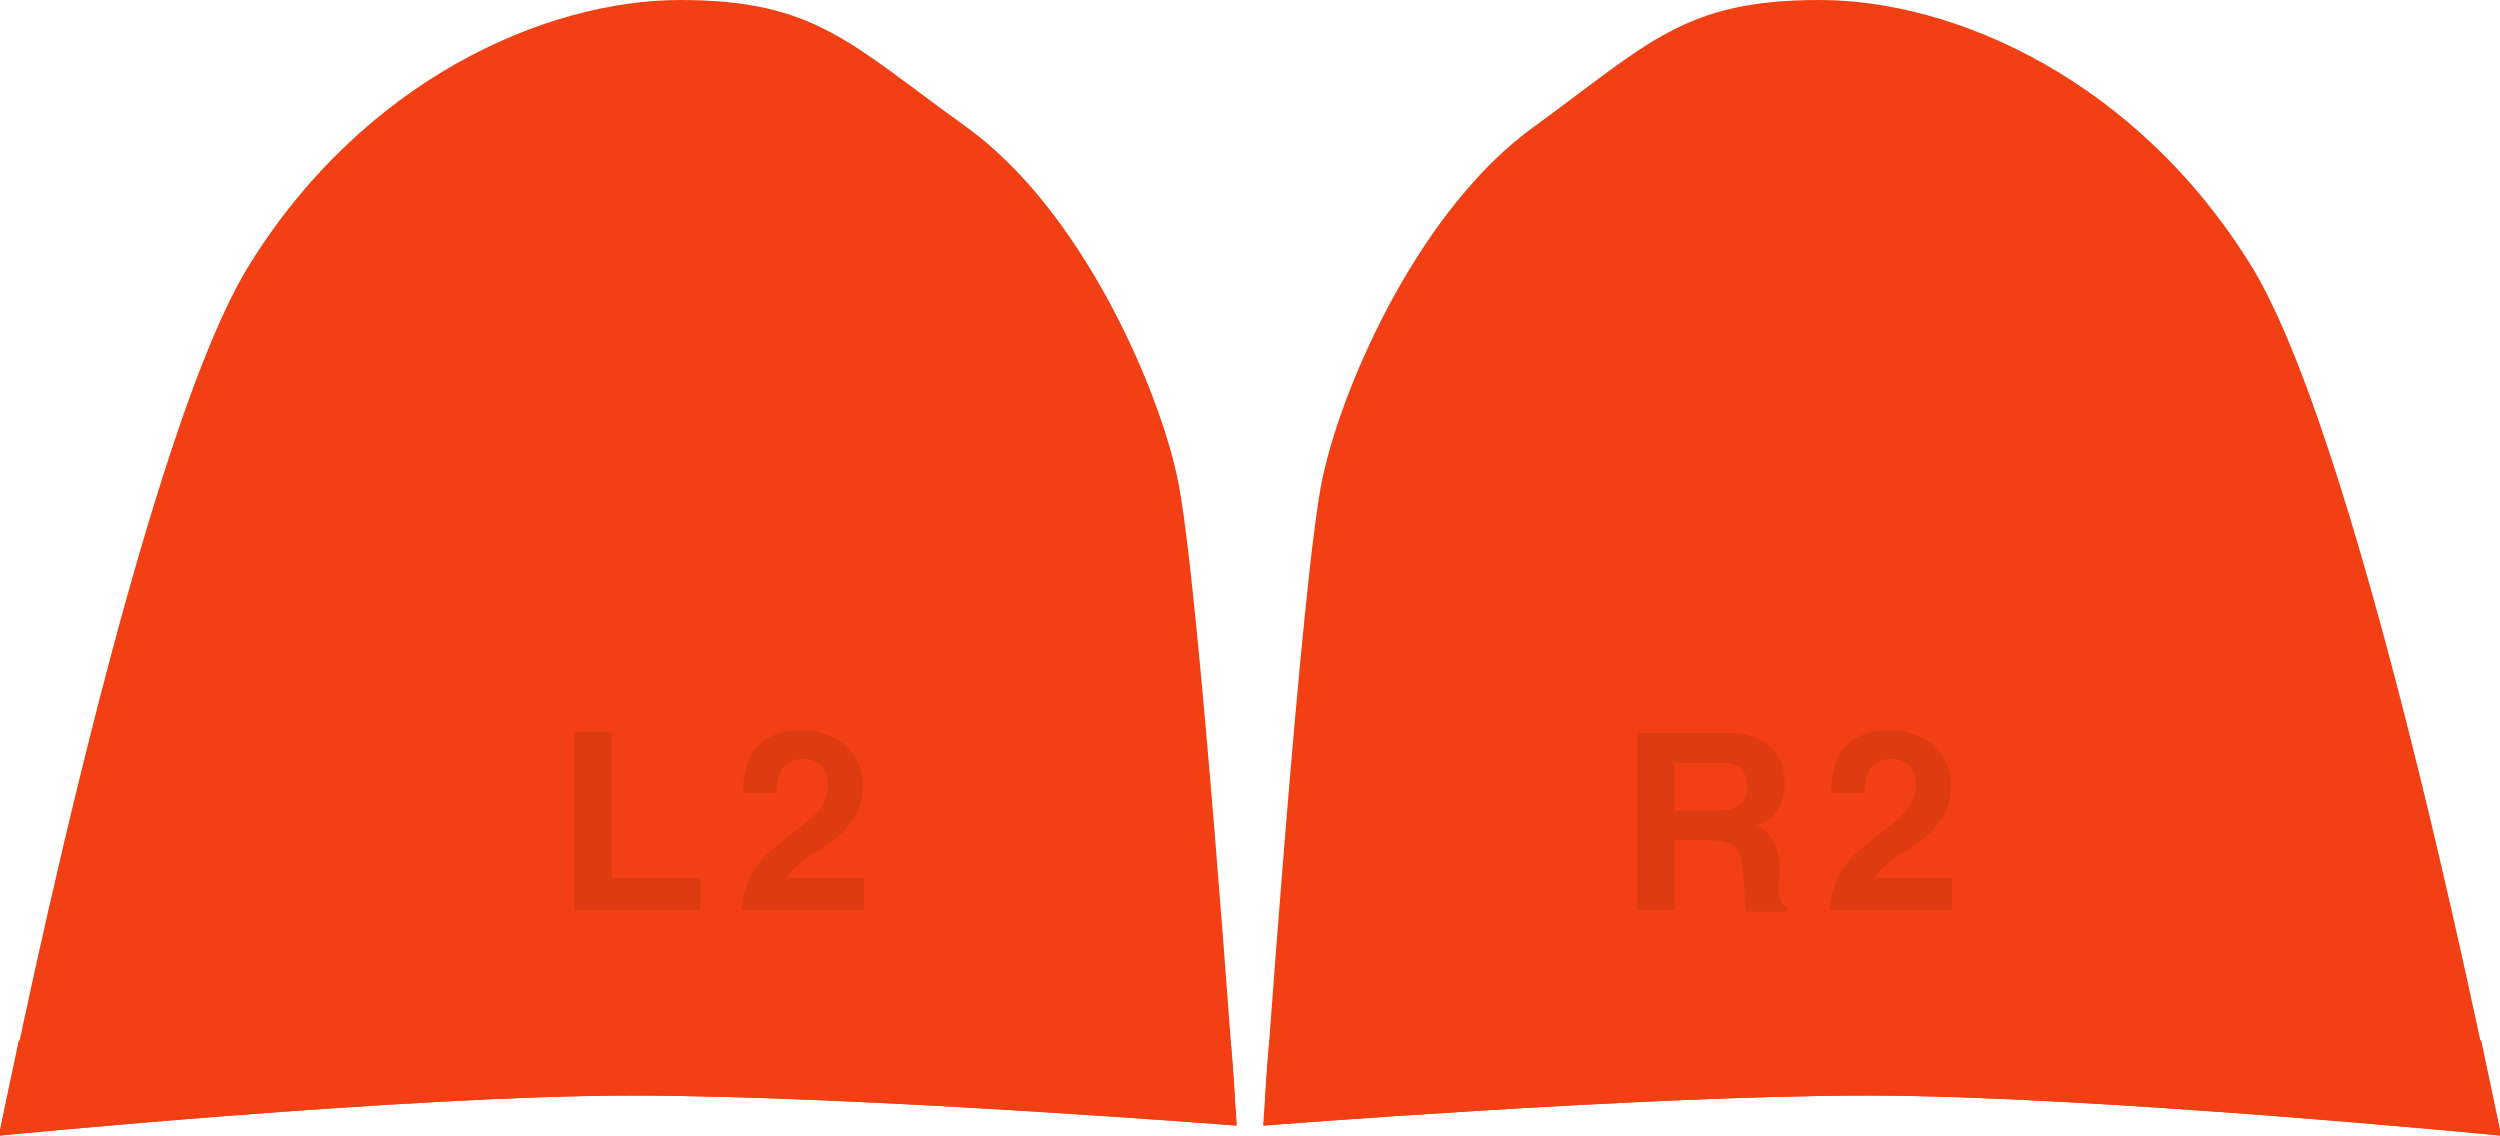
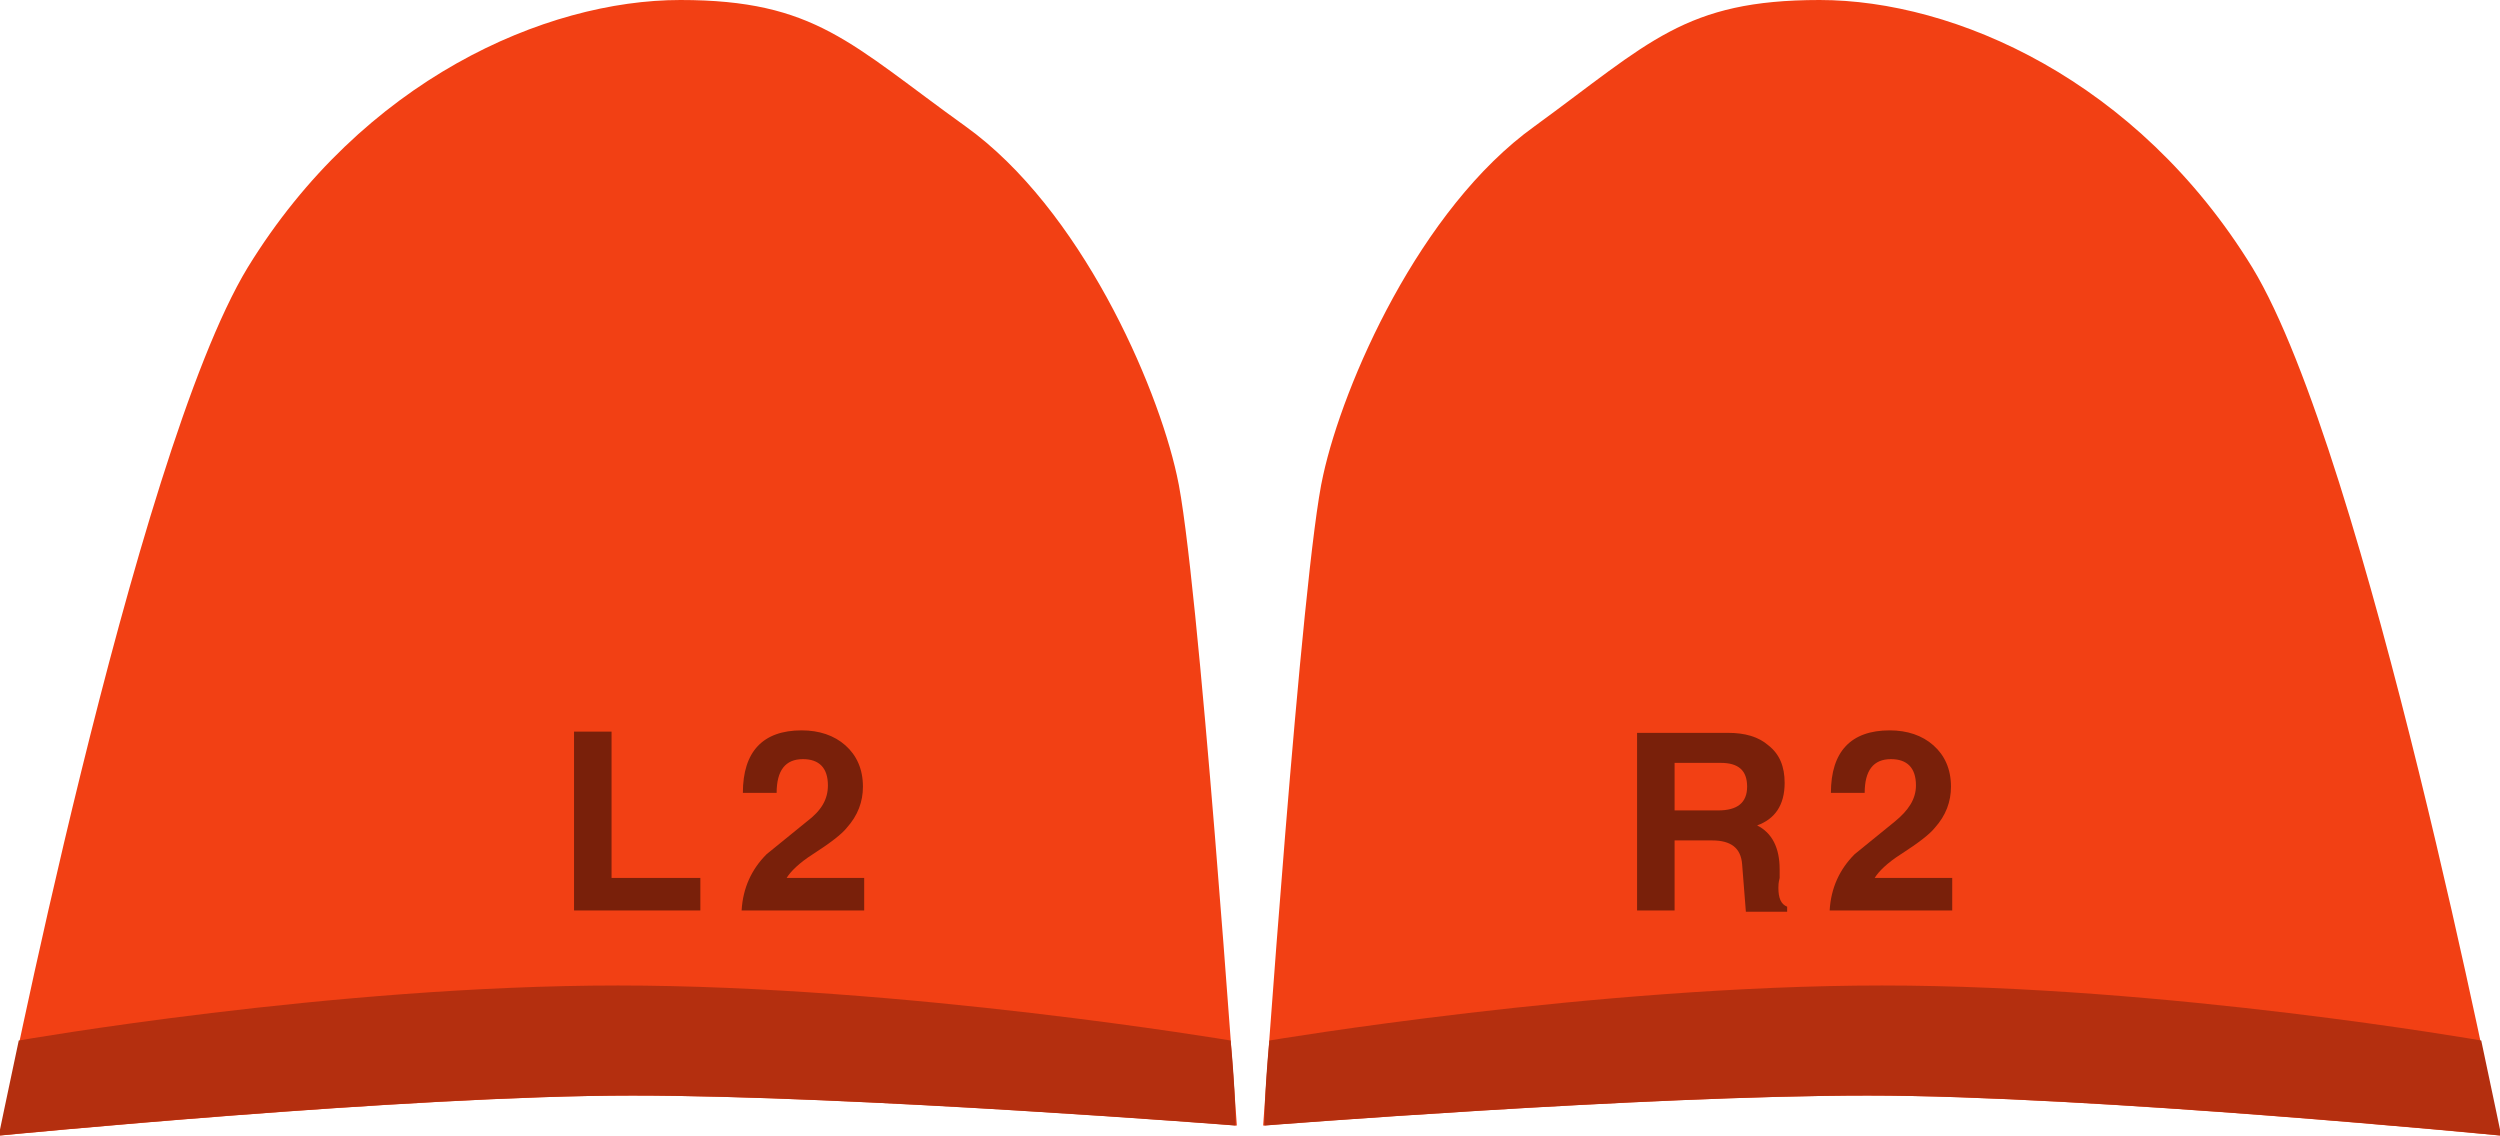
<svg xmlns="http://www.w3.org/2000/svg" version="1.1" id="Layer_1" x="0px" y="0px" width="199.9px" height="90.8px" viewBox="-859 495.2 199.9 90.8" style="enable-background:new -859 495.2 199.9 90.8;" xml:space="preserve">
  <defs id="defs10373" />
  <style type="text/css" id="style10336">
- 	.st0{fill:#3ED8D2;}
- 	.st1{fill:#61E0DF;}
- 	.st2{opacity:8.000000e-002;}
+ 	.st0{fill:#000000;}
+ 	.st1{fill:#000000;}
+ 	.st2{opacity:0.5;}
</style>
  <g id="g10352">
    <g id="g10342">
      <path class="st0" d="M-659.1,586c0,0-32.7-3.2-50.6-3.2c-17.9,0-48.3,2.4-48.3,2.4s3.1-44.7,4.8-52c1.6-7.3,7.7-21.3,16.9-27.9    c9.2-6.7,12-10.1,22.8-10.1s25.4,6.4,34.6,21.4C-669.8,531.6-659.1,586-659.1,586z" id="path10338" style="fill:#f24014;fill-opacity:1" />
-       <path class="st1" d="M-757.5,578.4c0,0,26.1-4.4,49-4.4c22.8,0,47.9,4.4,47.9,4.4c1,4.7,1.6,7.6,1.6,7.6s-32.7-3.2-50.6-3.2    s-48.3,2.4-48.3,2.4S-757.9,582.5-757.5,578.4z" id="path10340" style="fill:#f24014;fill-opacity:1" />
+       <path class="st1" d="M-757.5,578.4c0,0,26.1-4.4,49-4.4c22.8,0,47.9,4.4,47.9,4.4c1,4.7,1.6,7.6,1.6,7.6s-32.7-3.2-50.6-3.2    s-48.3,2.4-48.3,2.4S-757.9,582.5-757.5,578.4z" id="path10340" style="fill:#b42f0f;fill-opacity:1" />
    </g>
    <g class="st2" id="g10350">
      <g id="g10346">
        <path d="M-707.5,560.9c-2.1,1.7-3.2,2.6-3.2,2.6c-1.2,1.2-1.9,2.7-2,4.5h9.8v-2.6h-6.2c0.3-0.5,1-1.2,2.1-1.9     c1.4-0.9,2.3-1.6,2.7-2.1c0.9-1,1.3-2.1,1.3-3.3c0-1.4-0.5-2.5-1.4-3.3c-0.9-0.8-2.1-1.2-3.5-1.2c-3.1,0-4.7,1.7-4.7,5h2.7     c0-1.8,0.7-2.7,2.1-2.7c1.3,0,2,0.7,2,2.1C-705.8,559.1-706.4,560-707.5,560.9z" id="path10344" />
      </g>
      <path d="M-725.1,562.4h3c1.5,0,2.3,0.6,2.4,1.9c0.1,1.2,0.2,2.5,0.3,3.8h3.3v-0.4c-0.5-0.2-0.7-0.7-0.7-1.5c0-0.2,0-0.4,0.1-0.8    v-0.7c0-1.7-0.6-2.9-1.8-3.5c1.4-0.5,2.2-1.6,2.2-3.4c0-1.3-0.4-2.3-1.3-3c-0.8-0.7-1.9-1-3.2-1h-7.3V568h3V562.4z M-725.1,556.2    h3.7c1.4,0,2.1,0.6,2.1,1.9c0,1.3-0.8,1.9-2.3,1.9h-3.5V556.2z" id="path10348" />
    </g>
  </g>
  <g id="g10368">
    <g id="g10358">
      <path class="st0" d="M-859,586c0,0,32.7-3.2,50.6-3.2c17.9,0,48.3,2.4,48.3,2.4s-3.1-44.7-4.8-52c-1.6-7.3-7.7-21.3-16.9-27.9    s-12-10.1-22.8-10.1c-10.8,0-25.4,6.4-34.6,21.4C-848.3,531.6-859,586-859,586z" id="path10354" style="fill:#f24014;fill-opacity:1" />
-       <path class="st1" d="M-760.6,578.4c0,0-26.1-4.4-49-4.4c-22.8,0-47.9,4.4-47.9,4.4c-1,4.7-1.6,7.6-1.6,7.6s32.7-3.2,50.6-3.2    s48.3,2.4,48.3,2.4S-760.2,582.5-760.6,578.4z" id="path10356" style="fill:#f24014;fill-opacity:1" />
+       <path class="st1" d="M-760.6,578.4c0,0-26.1-4.4-49-4.4c-22.8,0-47.9,4.4-47.9,4.4c-1,4.7-1.6,7.6-1.6,7.6s32.7-3.2,50.6-3.2    s48.3,2.4,48.3,2.4S-760.2,582.5-760.6,578.4z" id="path10356" style="fill:#b42f0f;fill-opacity:1" />
    </g>
    <g class="st2" id="g10366">
      <g id="g10362">
        <path d="M-794.5,560.9c-2.1,1.7-3.2,2.6-3.2,2.6c-1.2,1.2-1.9,2.7-2,4.5h9.8v-2.6h-6.2c0.3-0.5,1-1.2,2.1-1.9     c1.4-0.9,2.3-1.6,2.7-2.1c0.9-1,1.3-2.1,1.3-3.3c0-1.4-0.5-2.5-1.4-3.3c-0.9-0.8-2.1-1.2-3.5-1.2c-3.1,0-4.7,1.7-4.7,5h2.7     c0-1.8,0.7-2.7,2.1-2.7c1.3,0,2,0.7,2,2.1C-792.8,559.1-793.3,560-794.5,560.9z" id="path10360" />
      </g>
      <polygon points="-803,565.4 -810.1,565.4 -810.1,553.7 -813.1,553.7 -813.1,568 -803,568   " id="polygon10364" />
    </g>
  </g>
</svg>
